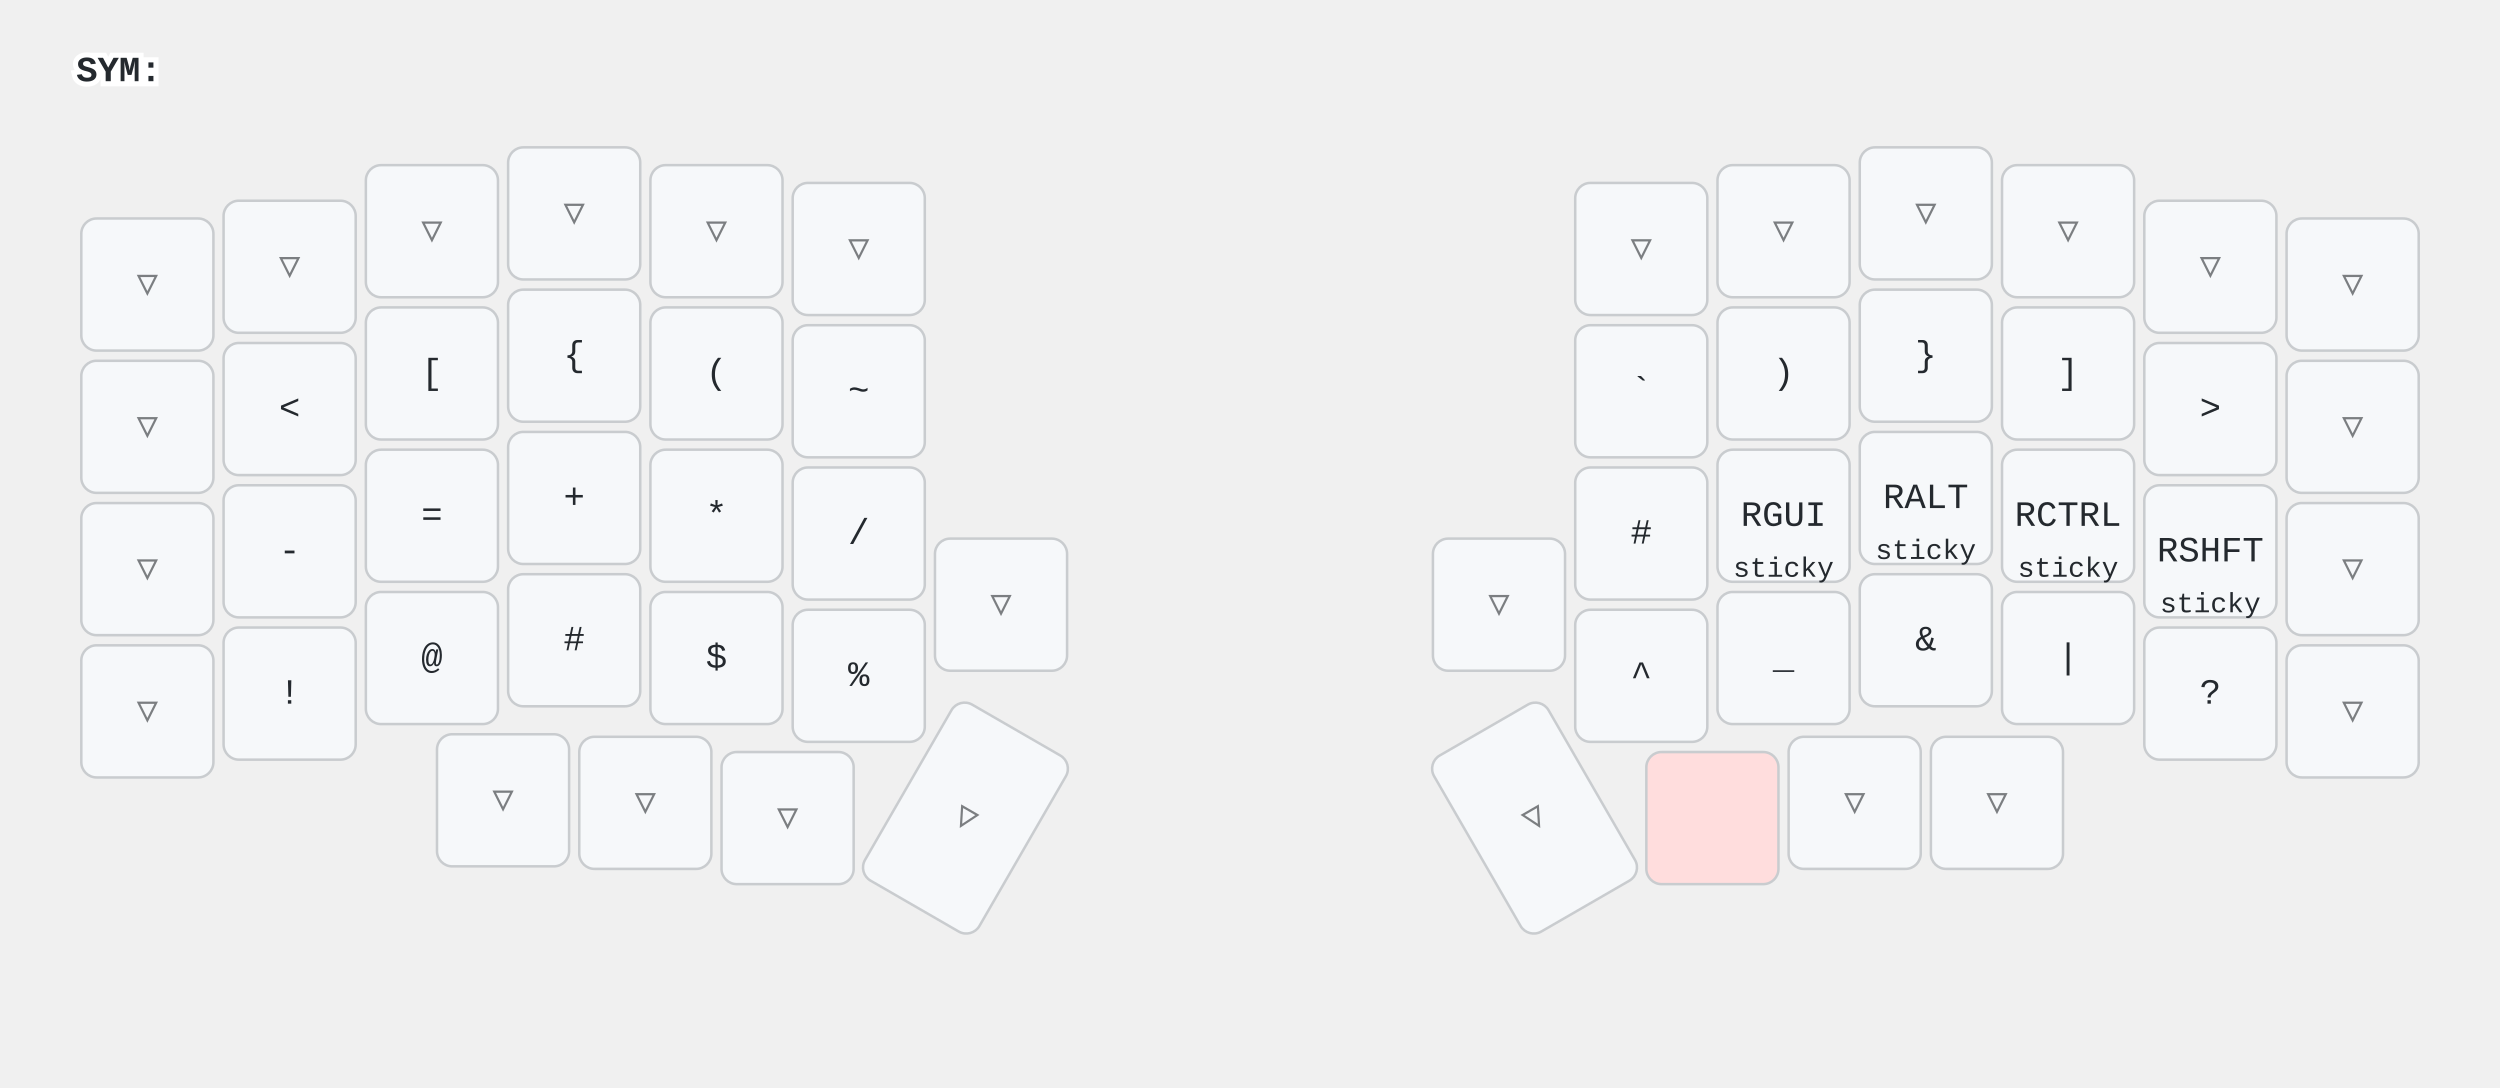
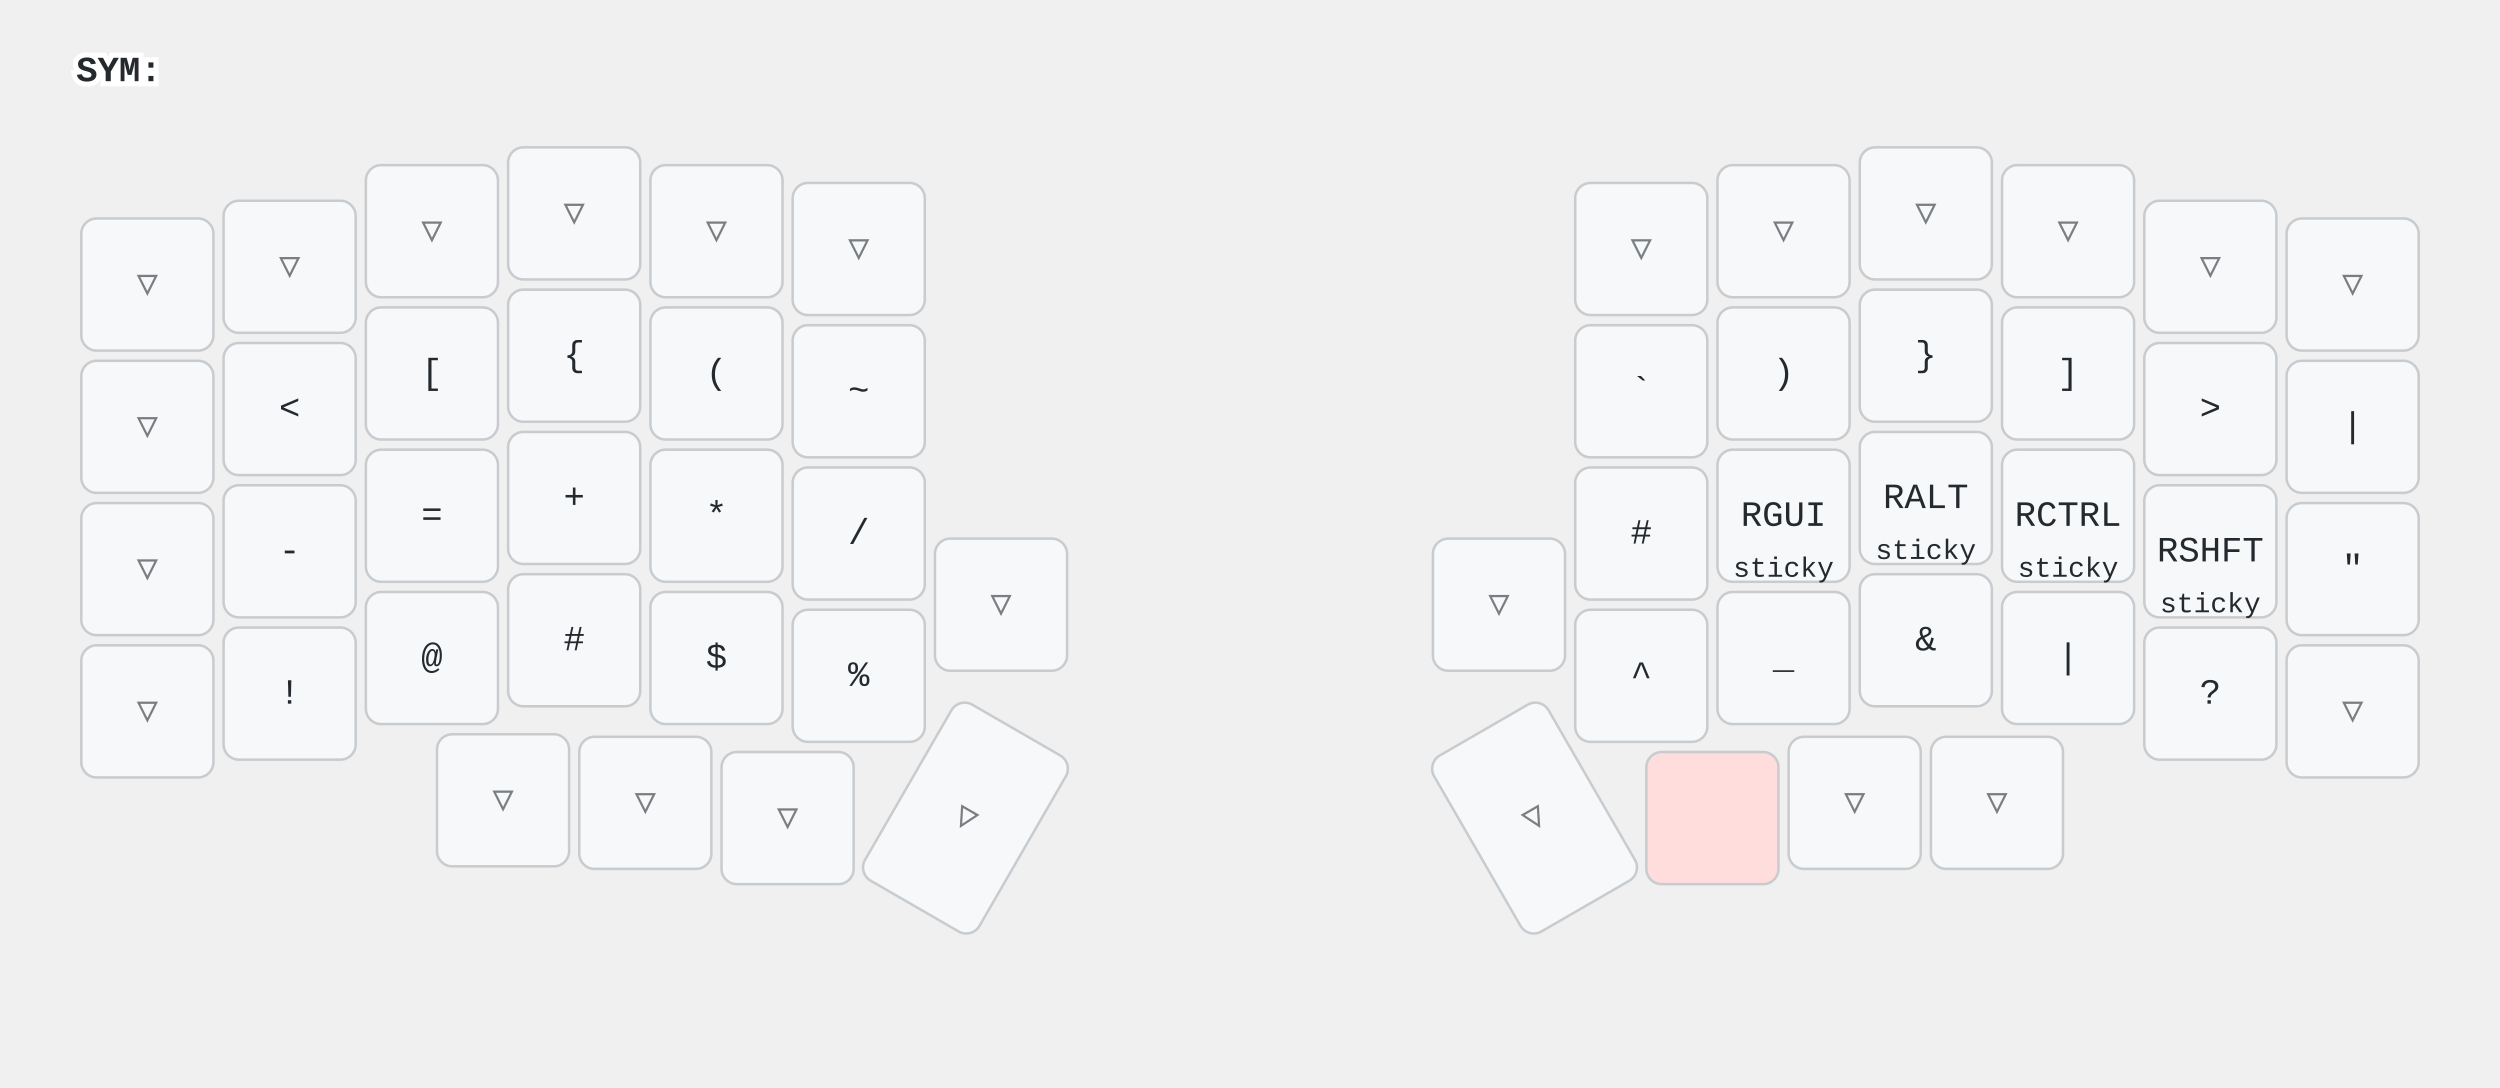
<svg xmlns="http://www.w3.org/2000/svg" width="984" height="428" viewBox="0 0 984 428" class="keymap">
  <style>/* inherit to force styles through use tags */
svg path {
    fill: inherit;
}

/* font and background color specifications */
svg.keymap {
    font-family: SFMono-Regular,Consolas,Liberation Mono,Menlo,monospace;
    font-size: 14px;
    font-kerning: normal;
    text-rendering: optimizeLegibility;
    fill: #24292e;
}

/* default key styling */
rect.key {
    fill: #f6f8fa;
}

rect.key, rect.combo {
    stroke: #c9cccf;
    stroke-width: 1;
}

/* default key side styling, only used is draw_key_sides is set */
rect.side {
    filter: brightness(90%);
}

/* color accent for combo boxes */
rect.combo, rect.combo-separate {
    fill: #cdf;
}

/* color accent for held keys */
rect.held, rect.combo.held {
    fill: #fdd;
}

/* color accent for ghost (optional) keys */
rect.ghost, rect.combo.ghost {
    stroke-dasharray: 4, 4;
    stroke-width: 2;
}

text {
    text-anchor: middle;
    dominant-baseline: middle;
}

/* styling for layer labels */
text.label {
    font-weight: bold;
    text-anchor: start;
    stroke: white;
    stroke-width: 4;
    paint-order: stroke;
}

/* styling for optional footer */
text.footer {
    text-anchor: end;
    dominant-baseline: auto;
    stroke: white;
    stroke-width: 4;
    paint-order: stroke;
}

/* styling for combo tap, and key hold/shifted label text */
text.combo, text.hold, text.shifted {
    font-size: 11px;
}

text.hold {
    text-anchor: middle;
    dominant-baseline: auto;
}

text.shifted {
    text-anchor: middle;
    dominant-baseline: hanging;
}

text.layer-activator {
    text-decoration: underline;
}

/* styling for hold/shifted label text in combo box */
text.combo.hold, text.combo.shifted {
    font-size: 8px;
}

/* lighter symbol for transparent keys */
text.trans {
    fill: #7b7e81;
}

/* styling for combo dendrons */
path.combo {
    stroke-width: 1;
    stroke: gray;
    fill: none;
}

/* Start Tabler Icons Cleanup */
/* cannot use height/width with glyphs */
.icon-tabler &gt; path {
    fill: inherit;
    stroke: inherit;
    stroke-width: 2;
}
/* hide tabler's default box */
.icon-tabler &gt; path[stroke="none"][fill="none"] {
    visibility: hidden;
}
/* End Tabler Icons Cleanup */
</style>
  <g transform="translate(30, 0)" class="layer-SYM">
    <text x="0" y="28" class="label" id="SYM">SYM:</text>
    <g transform="translate(0, 56)">
      <g transform="translate(28, 56)" class="key trans keypos-0">
        <rect rx="6" ry="6" x="-26" y="-26" width="52" height="52" class="key trans" />
        <text x="0" y="0" class="key trans tap">▽</text>
      </g>
      <g transform="translate(84, 49)" class="key trans keypos-1">
        <rect rx="6" ry="6" x="-26" y="-26" width="52" height="52" class="key trans" />
        <text x="0" y="0" class="key trans tap">▽</text>
      </g>
      <g transform="translate(140, 35)" class="key trans keypos-2">
        <rect rx="6" ry="6" x="-26" y="-26" width="52" height="52" class="key trans" />
        <text x="0" y="0" class="key trans tap">▽</text>
      </g>
      <g transform="translate(196, 28)" class="key trans keypos-3">
        <rect rx="6" ry="6" x="-26" y="-26" width="52" height="52" class="key trans" />
        <text x="0" y="0" class="key trans tap">▽</text>
      </g>
      <g transform="translate(252, 35)" class="key trans keypos-4">
        <rect rx="6" ry="6" x="-26" y="-26" width="52" height="52" class="key trans" />
        <text x="0" y="0" class="key trans tap">▽</text>
      </g>
      <g transform="translate(308, 42)" class="key trans keypos-5">
        <rect rx="6" ry="6" x="-26" y="-26" width="52" height="52" class="key trans" />
        <text x="0" y="0" class="key trans tap">▽</text>
      </g>
      <g transform="translate(616, 42)" class="key trans keypos-6">
        <rect rx="6" ry="6" x="-26" y="-26" width="52" height="52" class="key trans" />
        <text x="0" y="0" class="key trans tap">▽</text>
      </g>
      <g transform="translate(672, 35)" class="key trans keypos-7">
        <rect rx="6" ry="6" x="-26" y="-26" width="52" height="52" class="key trans" />
        <text x="0" y="0" class="key trans tap">▽</text>
      </g>
      <g transform="translate(728, 28)" class="key trans keypos-8">
        <rect rx="6" ry="6" x="-26" y="-26" width="52" height="52" class="key trans" />
        <text x="0" y="0" class="key trans tap">▽</text>
      </g>
      <g transform="translate(784, 35)" class="key trans keypos-9">
        <rect rx="6" ry="6" x="-26" y="-26" width="52" height="52" class="key trans" />
        <text x="0" y="0" class="key trans tap">▽</text>
      </g>
      <g transform="translate(840, 49)" class="key trans keypos-10">
        <rect rx="6" ry="6" x="-26" y="-26" width="52" height="52" class="key trans" />
        <text x="0" y="0" class="key trans tap">▽</text>
      </g>
      <g transform="translate(896, 56)" class="key trans keypos-11">
        <rect rx="6" ry="6" x="-26" y="-26" width="52" height="52" class="key trans" />
        <text x="0" y="0" class="key trans tap">▽</text>
      </g>
      <g transform="translate(28, 112)" class="key trans keypos-12">
        <rect rx="6" ry="6" x="-26" y="-26" width="52" height="52" class="key trans" />
        <text x="0" y="0" class="key trans tap">▽</text>
      </g>
      <g transform="translate(84, 105)" class="key keypos-13">
        <rect rx="6" ry="6" x="-26" y="-26" width="52" height="52" class="key" />
        <text x="0" y="0" class="key tap">&lt;</text>
      </g>
      <g transform="translate(140, 91)" class="key keypos-14">
        <rect rx="6" ry="6" x="-26" y="-26" width="52" height="52" class="key" />
        <text x="0" y="0" class="key tap">[</text>
      </g>
      <g transform="translate(196, 84)" class="key keypos-15">
        <rect rx="6" ry="6" x="-26" y="-26" width="52" height="52" class="key" />
        <text x="0" y="0" class="key tap">{</text>
      </g>
      <g transform="translate(252, 91)" class="key keypos-16">
        <rect rx="6" ry="6" x="-26" y="-26" width="52" height="52" class="key" />
        <text x="0" y="0" class="key tap">(</text>
      </g>
      <g transform="translate(308, 98)" class="key keypos-17">
        <rect rx="6" ry="6" x="-26" y="-26" width="52" height="52" class="key" />
        <text x="0" y="0" class="key tap">~</text>
      </g>
      <g transform="translate(616, 98)" class="key keypos-18">
        <rect rx="6" ry="6" x="-26" y="-26" width="52" height="52" class="key" />
        <text x="0" y="0" class="key tap">`</text>
      </g>
      <g transform="translate(672, 91)" class="key keypos-19">
        <rect rx="6" ry="6" x="-26" y="-26" width="52" height="52" class="key" />
        <text x="0" y="0" class="key tap">)</text>
      </g>
      <g transform="translate(728, 84)" class="key keypos-20">
        <rect rx="6" ry="6" x="-26" y="-26" width="52" height="52" class="key" />
        <text x="0" y="0" class="key tap">}</text>
      </g>
      <g transform="translate(784, 91)" class="key keypos-21">
        <rect rx="6" ry="6" x="-26" y="-26" width="52" height="52" class="key" />
        <text x="0" y="0" class="key tap">]</text>
      </g>
      <g transform="translate(840, 105)" class="key keypos-22">
        <rect rx="6" ry="6" x="-26" y="-26" width="52" height="52" class="key" />
        <text x="0" y="0" class="key tap">&gt;</text>
      </g>
-       <g transform="translate(896, 112)" class="key trans keypos-23">
-         <rect rx="6" ry="6" x="-26" y="-26" width="52" height="52" class="key trans" />
-         <text x="0" y="0" class="key trans tap">▽</text>
+       <g transform="translate(896, 112)" class="key keypos-23">
+         <rect rx="6" ry="6" x="-26" y="-26" width="52" height="52" class="key" />
+         <text x="0" y="0" class="key tap">|</text>
      </g>
      <g transform="translate(28, 168)" class="key trans keypos-24">
        <rect rx="6" ry="6" x="-26" y="-26" width="52" height="52" class="key trans" />
        <text x="0" y="0" class="key trans tap">▽</text>
      </g>
      <g transform="translate(84, 161)" class="key keypos-25">
        <rect rx="6" ry="6" x="-26" y="-26" width="52" height="52" class="key" />
        <text x="0" y="0" class="key tap">-</text>
      </g>
      <g transform="translate(140, 147)" class="key keypos-26">
        <rect rx="6" ry="6" x="-26" y="-26" width="52" height="52" class="key" />
        <text x="0" y="0" class="key tap">=</text>
      </g>
      <g transform="translate(196, 140)" class="key keypos-27">
        <rect rx="6" ry="6" x="-26" y="-26" width="52" height="52" class="key" />
        <text x="0" y="0" class="key tap">+</text>
      </g>
      <g transform="translate(252, 147)" class="key keypos-28">
        <rect rx="6" ry="6" x="-26" y="-26" width="52" height="52" class="key" />
        <text x="0" y="0" class="key tap">*</text>
      </g>
      <g transform="translate(308, 154)" class="key keypos-29">
        <rect rx="6" ry="6" x="-26" y="-26" width="52" height="52" class="key" />
        <text x="0" y="0" class="key tap">/</text>
      </g>
      <g transform="translate(616, 154)" class="key keypos-30">
        <rect rx="6" ry="6" x="-26" y="-26" width="52" height="52" class="key" />
        <text x="0" y="0" class="key tap">#</text>
      </g>
      <g transform="translate(672, 147)" class="key keypos-31">
        <rect rx="6" ry="6" x="-26" y="-26" width="52" height="52" class="key" />
        <text x="0" y="0" class="key tap">RGUI</text>
        <text x="0" y="24" class="key hold">sticky</text>
      </g>
      <g transform="translate(728, 140)" class="key keypos-32">
        <rect rx="6" ry="6" x="-26" y="-26" width="52" height="52" class="key" />
        <text x="0" y="0" class="key tap">RALT</text>
        <text x="0" y="24" class="key hold">sticky</text>
      </g>
      <g transform="translate(784, 147)" class="key keypos-33">
        <rect rx="6" ry="6" x="-26" y="-26" width="52" height="52" class="key" />
        <text x="0" y="0" class="key tap">RCTRL</text>
        <text x="0" y="24" class="key hold">sticky</text>
      </g>
      <g transform="translate(840, 161)" class="key keypos-34">
        <rect rx="6" ry="6" x="-26" y="-26" width="52" height="52" class="key" />
        <text x="0" y="0" class="key tap">RSHFT</text>
        <text x="0" y="24" class="key hold">sticky</text>
      </g>
-       <g transform="translate(896, 168)" class="key trans keypos-35">
-         <rect rx="6" ry="6" x="-26" y="-26" width="52" height="52" class="key trans" />
-         <text x="0" y="0" class="key trans tap">▽</text>
+       <g transform="translate(896, 168)" class="key keypos-35">
+         <rect rx="6" ry="6" x="-26" y="-26" width="52" height="52" class="key" />
+         <text x="0" y="0" class="key tap">"</text>
      </g>
      <g transform="translate(28, 224)" class="key trans keypos-36">
        <rect rx="6" ry="6" x="-26" y="-26" width="52" height="52" class="key trans" />
        <text x="0" y="0" class="key trans tap">▽</text>
      </g>
      <g transform="translate(84, 217)" class="key keypos-37">
        <rect rx="6" ry="6" x="-26" y="-26" width="52" height="52" class="key" />
        <text x="0" y="0" class="key tap">!</text>
      </g>
      <g transform="translate(140, 203)" class="key keypos-38">
        <rect rx="6" ry="6" x="-26" y="-26" width="52" height="52" class="key" />
        <text x="0" y="0" class="key tap">@</text>
      </g>
      <g transform="translate(196, 196)" class="key keypos-39">
        <rect rx="6" ry="6" x="-26" y="-26" width="52" height="52" class="key" />
        <text x="0" y="0" class="key tap">#</text>
      </g>
      <g transform="translate(252, 203)" class="key keypos-40">
        <rect rx="6" ry="6" x="-26" y="-26" width="52" height="52" class="key" />
        <text x="0" y="0" class="key tap">$</text>
      </g>
      <g transform="translate(308, 210)" class="key keypos-41">
        <rect rx="6" ry="6" x="-26" y="-26" width="52" height="52" class="key" />
        <text x="0" y="0" class="key tap">%</text>
      </g>
      <g transform="translate(364, 182)" class="key trans keypos-42">
        <rect rx="6" ry="6" x="-26" y="-26" width="52" height="52" class="key trans" />
        <text x="0" y="0" class="key trans tap">▽</text>
      </g>
      <g transform="translate(560, 182)" class="key trans keypos-43">
        <rect rx="6" ry="6" x="-26" y="-26" width="52" height="52" class="key trans" />
        <text x="0" y="0" class="key trans tap">▽</text>
      </g>
      <g transform="translate(616, 210)" class="key keypos-44">
        <rect rx="6" ry="6" x="-26" y="-26" width="52" height="52" class="key" />
        <text x="0" y="0" class="key tap">^</text>
      </g>
      <g transform="translate(672, 203)" class="key keypos-45">
        <rect rx="6" ry="6" x="-26" y="-26" width="52" height="52" class="key" />
        <text x="0" y="0" class="key tap">_</text>
      </g>
      <g transform="translate(728, 196)" class="key keypos-46">
        <rect rx="6" ry="6" x="-26" y="-26" width="52" height="52" class="key" />
        <text x="0" y="0" class="key tap">&amp;</text>
      </g>
      <g transform="translate(784, 203)" class="key keypos-47">
        <rect rx="6" ry="6" x="-26" y="-26" width="52" height="52" class="key" />
        <text x="0" y="0" class="key tap">|</text>
      </g>
      <g transform="translate(840, 217)" class="key keypos-48">
        <rect rx="6" ry="6" x="-26" y="-26" width="52" height="52" class="key" />
        <text x="0" y="0" class="key tap">?</text>
      </g>
      <g transform="translate(896, 224)" class="key trans keypos-49">
        <rect rx="6" ry="6" x="-26" y="-26" width="52" height="52" class="key trans" />
        <text x="0" y="0" class="key trans tap">▽</text>
      </g>
      <g transform="translate(168, 259)" class="key trans keypos-50">
        <rect rx="6" ry="6" x="-26" y="-26" width="52" height="52" class="key trans" />
        <text x="0" y="0" class="key trans tap">▽</text>
      </g>
      <g transform="translate(224, 260)" class="key trans keypos-51">
        <rect rx="6" ry="6" x="-26" y="-26" width="52" height="52" class="key trans" />
        <text x="0" y="0" class="key trans tap">▽</text>
      </g>
      <g transform="translate(280, 266)" class="key trans keypos-52">
        <rect rx="6" ry="6" x="-26" y="-26" width="52" height="52" class="key trans" />
        <text x="0" y="0" class="key trans tap">▽</text>
      </g>
      <g transform="translate(350, 266) rotate(30.0)" class="key trans keypos-53">
        <rect rx="6" ry="6" x="-26" y="-40" width="52" height="80" class="key trans" />
        <text x="0" y="0" class="key trans tap">▽</text>
      </g>
      <g transform="translate(574, 266) rotate(-30.0)" class="key trans keypos-54">
        <rect rx="6" ry="6" x="-26" y="-40" width="52" height="80" class="key trans" />
        <text x="0" y="0" class="key trans tap">▽</text>
      </g>
      <g transform="translate(644, 266)" class="key held keypos-55">
        <rect rx="6" ry="6" x="-26" y="-26" width="52" height="52" class="key held" />
      </g>
      <g transform="translate(700, 260)" class="key trans keypos-56">
        <rect rx="6" ry="6" x="-26" y="-26" width="52" height="52" class="key trans" />
        <text x="0" y="0" class="key trans tap">▽</text>
      </g>
      <g transform="translate(756, 260)" class="key trans keypos-57">
        <rect rx="6" ry="6" x="-26" y="-26" width="52" height="52" class="key trans" />
        <text x="0" y="0" class="key trans tap">▽</text>
      </g>
    </g>
  </g>
</svg>
